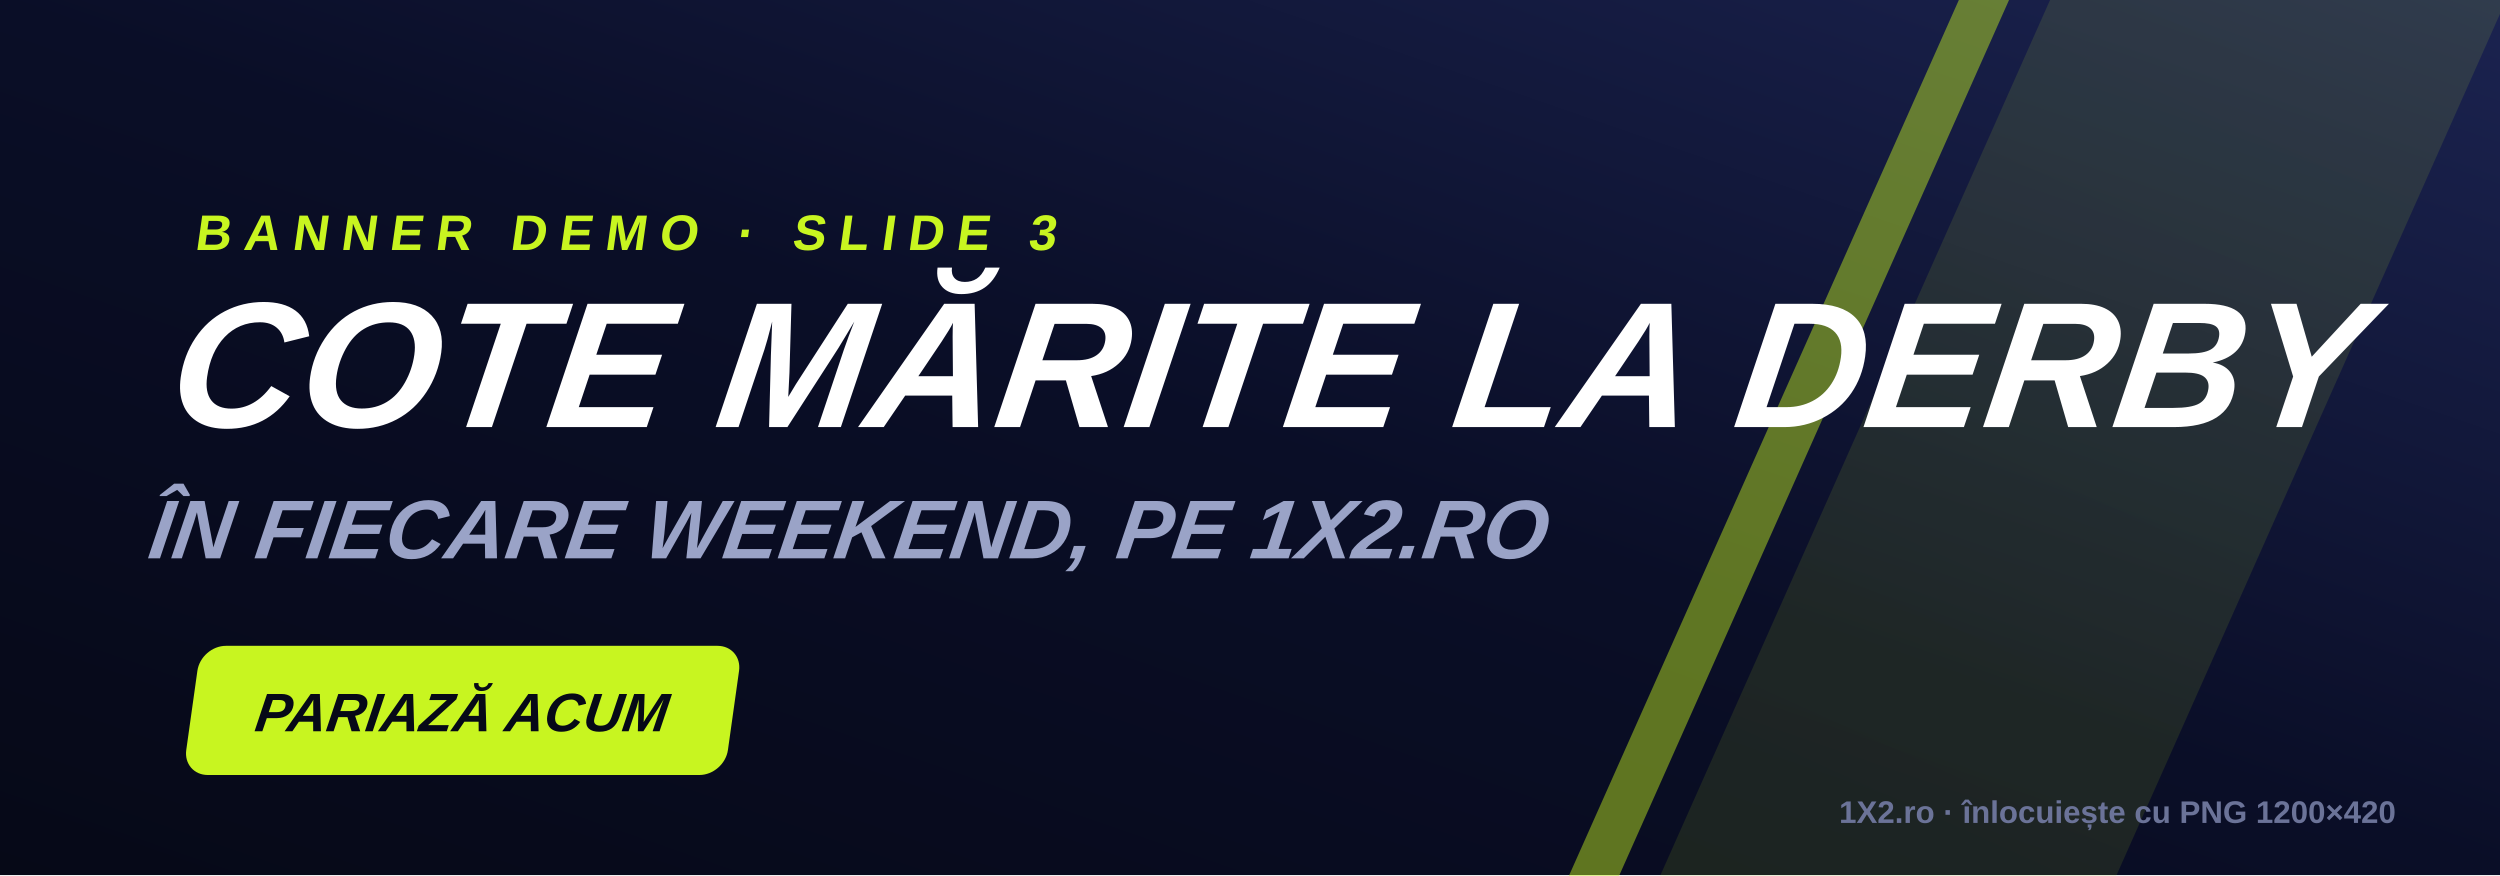
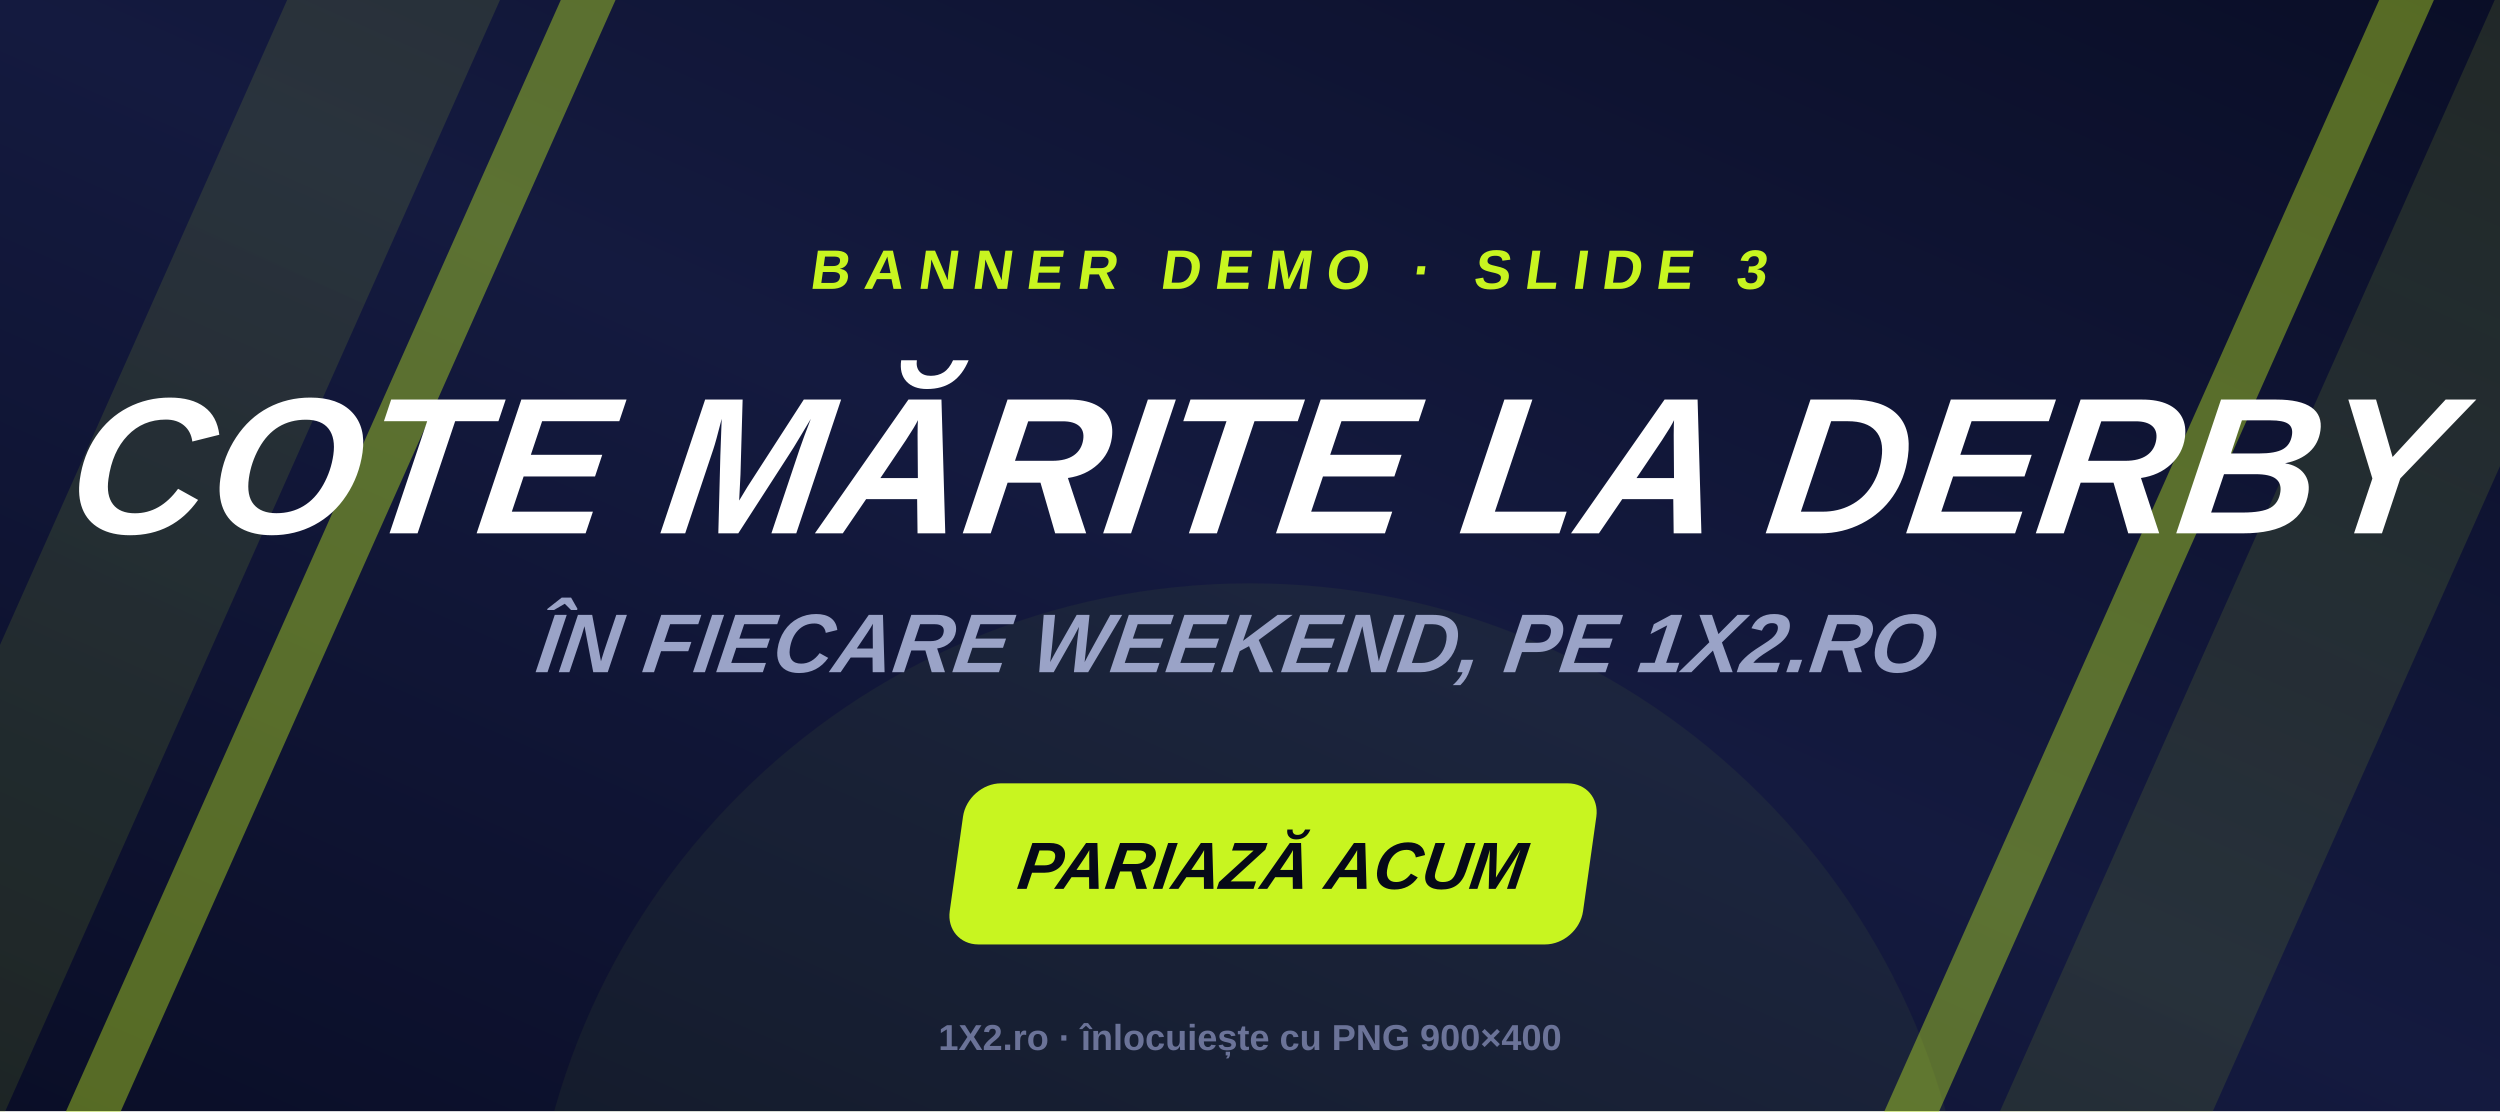
- <svg xmlns="http://www.w3.org/2000/svg" width="1200" height="420" viewBox="0 0 1200 420">
+ <svg xmlns="http://www.w3.org/2000/svg" width="900" height="400" viewBox="0 0 900 400">
  <defs>
    <linearGradient id="bg3" x1="0" y1="1" x2="1" y2="0">
-       <stop offset="0" stop-color="#060917" />
-       <stop offset="0.5" stop-color="#0A0E27" />
-       <stop offset="1" stop-color="#1B2350" />
+       <stop offset="0" stop-color="#0A0E27" />
+       <stop offset="0.5" stop-color="#141A3F" />
+       <stop offset="1" stop-color="#0A0E27" />
    </linearGradient>
    <linearGradient id="lime3" x1="0" y1="0" x2="0" y2="1">
      <stop offset="0" stop-color="#DCFF3D" />
      <stop offset="1" stop-color="#9CC70A" />
    </linearGradient>
  </defs>
-   <rect width="1200" height="420" fill="url(#bg3)" />
-   <g transform="rotate(24 1000 210)">
-     <rect x="900" y="-260" width="200" height="940" fill="url(#lime3)" opacity="0.12" />
-     <rect x="860" y="-260" width="22" height="940" fill="#C8F520" opacity="0.45" />
+   <rect width="900" height="400" fill="url(#bg3)" />
+   <g transform="rotate(24 80 200)">
+     <rect x="20" y="-240" width="70" height="880" fill="url(#lime3)" opacity="0.12" />
+     <rect x="110" y="-240" width="18" height="880" fill="#C8F520" opacity="0.4" />
  </g>
-   <g font-family="Arial, Helvetica, sans-serif" transform="skewX(-8)">
-     <text x="110" y="120" font-size="24" font-weight="700" letter-spacing="6" fill="#C8F520">BANNER DEMO · SLIDE 3</text>
-     <text x="108" y="205" font-size="86" font-weight="900" font-style="italic" fill="#FFFFFF">COTE MĂRITE LA DERBY</text>
-     <text x="108" y="268" font-size="40" font-weight="800" font-style="italic" fill="#9AA3C7">ÎN FIECARE WEEKEND, PE 1X2.RO</text>
+   <g transform="rotate(24 820 200)">
+     <rect x="810" y="-240" width="70" height="880" fill="url(#lime3)" opacity="0.12" />
+     <rect x="772" y="-240" width="18" height="880" fill="#C8F520" opacity="0.4" />
  </g>
-   <g transform="skewX(-8) translate(140 310)">
-     <rect x="0" y="0" width="260" height="62" rx="12" fill="#C8F520" />
-     <text x="130" y="41" font-family="Arial, Helvetica, sans-serif" font-size="26" font-weight="900" font-style="italic" fill="#060917" text-anchor="middle">PARIAZĂ ACUM</text>
+   <circle cx="450" cy="470" r="260" fill="#C8F520" opacity="0.05" />
+   <g font-family="Arial, Helvetica, sans-serif" text-anchor="middle" transform="skewX(-8)">
+     <text x="478" y="104" font-size="20" font-weight="700" letter-spacing="5" fill="#C8F520">BANNER DEMO · SLIDE 3</text>
+     <text x="478" y="192" font-size="70" font-weight="900" font-style="italic" fill="#FFFFFF">COTE MĂRITE LA DERBY</text>
+     <text x="478" y="242" font-size="30" font-weight="800" font-style="italic" fill="#9AA3C7">ÎN FIECARE WEEKEND, PE 1X2.RO</text>
  </g>
-   <text x="1150" y="395" font-family="Arial, Helvetica, sans-serif" font-size="15" font-weight="700" fill="#6B7398" text-anchor="end">1X2.ro · înlocuiește cu PNG 1200×420</text>
+   <g transform="skewX(-8) translate(388 282)">
+     <rect x="0" y="0" width="228" height="58" rx="12" fill="#C8F520" />
+     <text x="114" y="38" font-family="Arial, Helvetica, sans-serif" font-size="24" font-weight="900" font-style="italic" fill="#060917" text-anchor="middle">PARIAZĂ ACUM</text>
+   </g>
+   <text x="450" y="378" font-family="Arial, Helvetica, sans-serif" font-size="13" font-weight="700" fill="#6B7398" text-anchor="middle">1X2.ro · înlocuiește cu PNG 900×400</text>
</svg>
